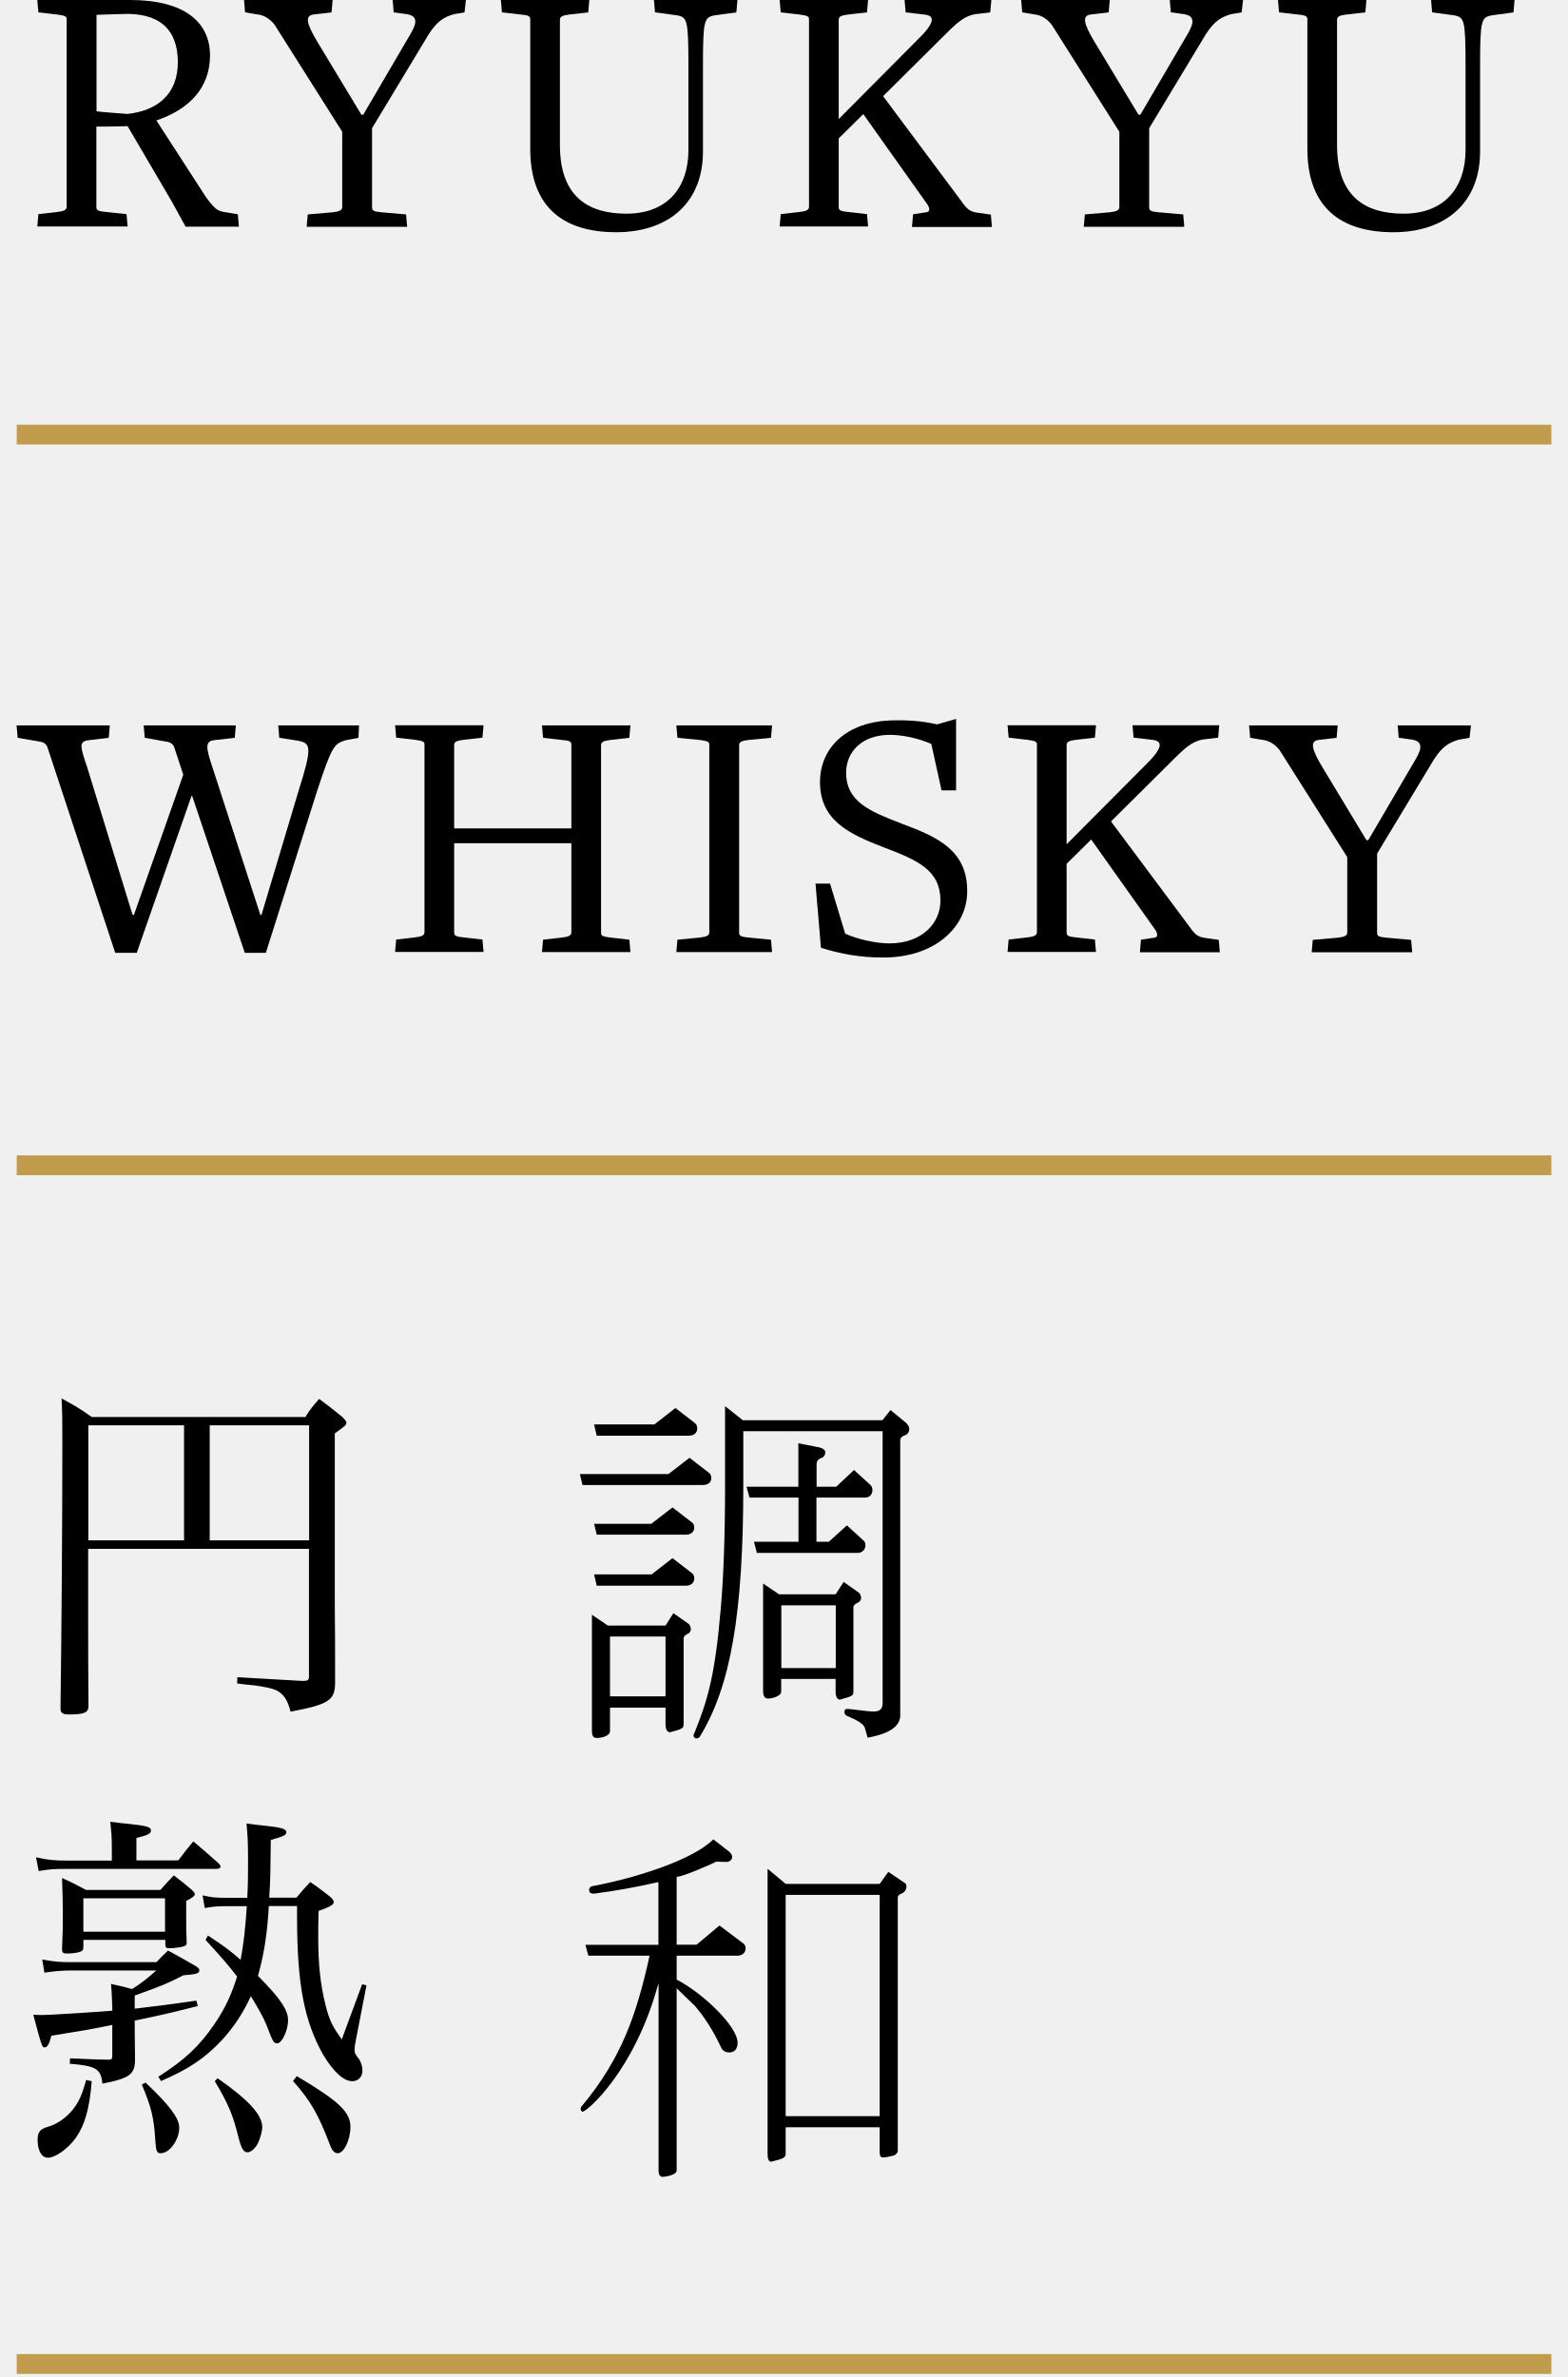
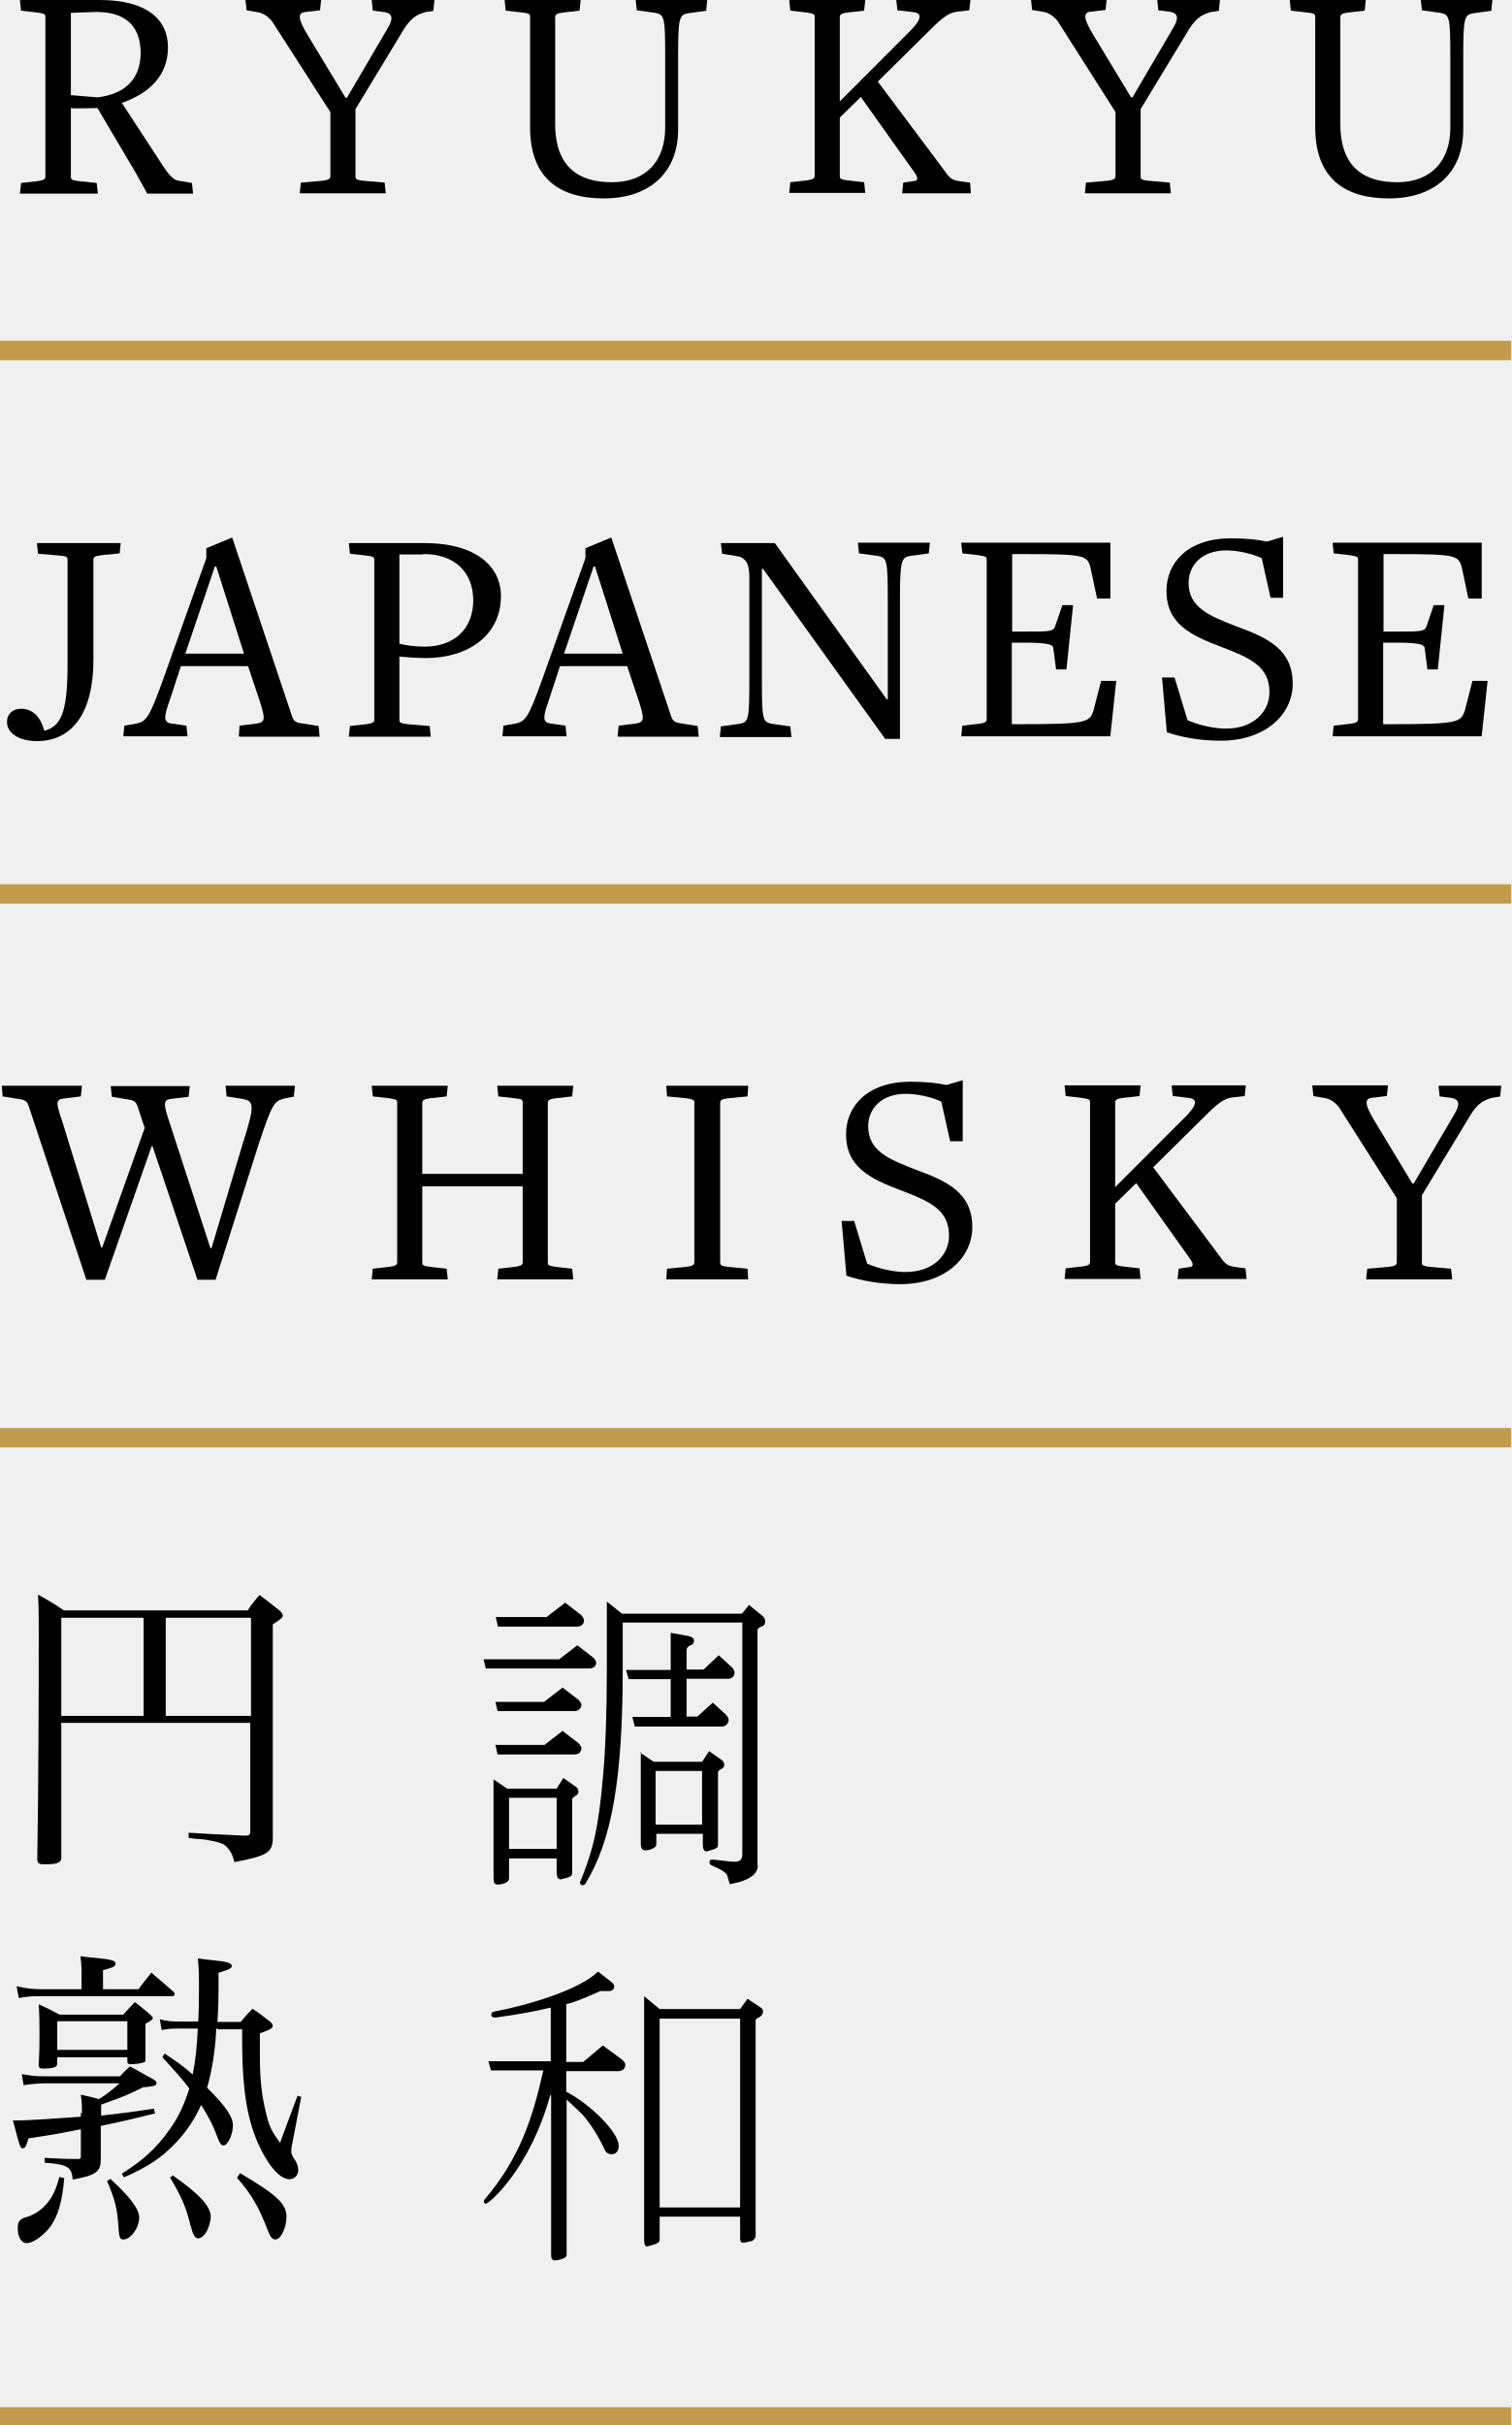
- <svg xmlns="http://www.w3.org/2000/svg" width="93" height="141" viewBox="0 0 93 141" fill="none">
-   <path d="M12.2 11.666C12.714 12.399 12.934 12.5 13.227 12.565L14.108 12.711L14.172 13.445H11.008L10.192 11.959L7.569 7.484C7.569 7.484 5.716 7.53 5.716 7.502V12.299C5.716 12.473 5.844 12.537 6.275 12.574L7.504 12.702L7.569 13.436H2.213L2.277 12.702L3.396 12.574C3.799 12.528 3.955 12.445 3.955 12.271V1.137C3.955 0.963 3.845 0.926 3.396 0.862L2.277 0.734L2.213 0H7.725C10.999 0 12.457 1.357 12.457 3.292C12.457 5.228 11.191 6.502 9.274 7.144L12.2 11.666ZM7.165 0.835C6.927 0.835 5.725 0.88 5.725 0.88V6.603C5.725 6.622 7.559 6.759 7.559 6.759C9.348 6.567 10.549 5.576 10.549 3.687C10.549 1.743 9.449 0.706 7.165 0.835Z" fill="black" />
-   <path d="M27.552 0.734L26.91 0.844C26.351 1.018 25.966 1.211 25.443 2.008L22.068 7.603V12.317C22.068 12.491 22.178 12.555 22.627 12.592L24.086 12.72L24.15 13.454H18.189L18.253 12.72L19.738 12.592C20.142 12.546 20.298 12.464 20.298 12.289V7.814L16.299 1.486C16.125 1.247 15.822 0.972 15.419 0.88L14.538 0.734L14.474 0H19.729L19.665 0.734L18.592 0.862C18.097 0.926 18.143 1.357 18.849 2.522L21.435 6.805H21.545L24.342 2.027C24.792 1.275 24.709 0.954 24.168 0.844L23.352 0.734L23.288 0H27.635L27.552 0.734Z" fill="black" />
-   <path d="M43.676 0.734L42.41 0.908C41.759 1.018 41.695 1.183 41.695 3.962V8.997C41.695 11.968 39.714 13.775 36.55 13.775C33.413 13.775 31.45 12.289 31.45 8.823V1.137C31.45 0.963 31.34 0.899 30.891 0.862L29.772 0.734L29.708 0H34.954L34.89 0.734L33.771 0.862C33.367 0.908 33.211 0.99 33.211 1.165V8.612C33.211 11.693 34.917 12.675 37.155 12.675C39.567 12.675 40.833 11.152 40.833 8.887V3.962C40.833 1.183 40.768 1.018 40.145 0.908L38.852 0.734L38.787 0H43.74L43.676 0.734Z" fill="black" />
-   <path d="M54.094 13.445L54.158 12.711L54.993 12.583C55.167 12.537 55.149 12.326 54.993 12.106L51.205 6.768L49.747 8.208V12.299C49.747 12.473 49.875 12.537 50.306 12.574L51.425 12.702L51.489 13.436H46.243L46.308 12.702L47.427 12.574C47.83 12.528 47.986 12.445 47.986 12.271V1.137C47.986 0.963 47.876 0.926 47.427 0.862L46.308 0.734L46.243 0H51.489L51.425 0.734L50.306 0.862C49.903 0.908 49.747 0.99 49.747 1.165V7.062L54.369 2.412C55.488 1.339 55.47 0.926 54.819 0.862L53.718 0.734L53.654 0H58.799L58.735 0.734L57.827 0.844C57.331 0.935 56.946 1.165 56.213 1.898L52.379 5.704L57.001 11.904C57.386 12.464 57.561 12.555 57.992 12.62L58.771 12.73L58.836 13.463H54.094V13.445Z" fill="black" />
-   <path d="M73.647 0.734L73.005 0.844C72.445 1.018 72.06 1.211 71.537 2.008L68.162 7.603V12.317C68.162 12.491 68.272 12.555 68.722 12.592L70.18 12.72L70.244 13.454H64.283L64.347 12.72L65.833 12.592C66.236 12.546 66.392 12.464 66.392 12.289V7.814L62.394 1.486C62.219 1.247 61.917 0.972 61.513 0.88L60.633 0.734L60.569 0H65.824L65.759 0.734L64.686 0.862C64.191 0.926 64.237 1.357 64.943 2.522L67.529 6.805H67.639L70.437 2.027C70.886 1.275 70.803 0.954 70.262 0.844L69.446 0.734L69.382 0H73.729L73.647 0.734Z" fill="black" />
-   <path d="M89.77 0.734L88.504 0.908C87.853 1.018 87.789 1.183 87.789 3.962V8.997C87.789 11.968 85.808 13.775 82.644 13.775C79.507 13.775 77.545 12.289 77.545 8.823V1.137C77.545 0.963 77.435 0.899 76.985 0.862L75.866 0.734L75.802 0H81.048L80.984 0.734L79.865 0.862C79.461 0.908 79.305 0.99 79.305 1.165V8.612C79.305 11.693 81.011 12.675 83.249 12.675C85.661 12.675 86.927 11.152 86.927 8.887V3.962C86.927 1.183 86.863 1.018 86.239 0.908L84.946 0.734L84.882 0H89.834L89.77 0.734Z" fill="black" />
-   <path d="M21.261 43.765L20.491 43.912C19.821 44.132 19.693 44.214 18.785 46.993L15.768 56.522H14.52L11.402 47.222H11.356L8.11 56.522H6.835L2.836 44.389C2.772 44.168 2.644 44.022 2.323 43.985L1.048 43.765L0.984 43.031H6.514L6.45 43.765L5.221 43.912C4.68 44.003 4.744 44.26 5.175 45.526L7.862 54.266H7.945L10.87 45.957L10.357 44.389C10.292 44.168 10.164 44.022 9.815 43.985L8.587 43.765L8.522 43.031H13.988L13.924 43.765L12.649 43.912C12.182 44.003 12.2 44.324 12.604 45.526L15.447 54.284L15.511 54.266L17.684 46.993C18.546 44.279 18.436 44.086 17.684 43.939L16.566 43.765L16.501 43.031H21.298L21.261 43.765Z" fill="black" />
-   <path d="M32.147 56.476L32.211 55.742L33.33 55.614C33.743 55.568 33.89 55.486 33.89 55.311V50.02H26.938V55.33C26.938 55.504 27.066 55.568 27.497 55.605L28.616 55.733L28.68 56.467H23.434L23.499 55.733L24.617 55.605C25.021 55.559 25.177 55.476 25.177 55.302V44.159C25.177 43.985 25.067 43.948 24.617 43.884L23.499 43.756L23.434 43.022H28.68L28.616 43.756L27.497 43.884C27.094 43.93 26.938 44.012 26.938 44.187V49.139H33.89V44.168C33.89 43.976 33.779 43.93 33.33 43.893L32.211 43.765L32.147 43.031H37.393L37.329 43.765L36.21 43.893C35.797 43.939 35.65 44.022 35.65 44.196V55.339C35.65 55.513 35.761 55.559 36.21 55.614L37.329 55.742L37.393 56.476H32.147Z" fill="black" />
-   <path d="M40.117 56.476L40.181 55.742L41.511 55.614C41.915 55.568 42.071 55.486 42.071 55.311V44.168C42.071 43.994 41.961 43.958 41.511 43.893L40.181 43.765L40.117 43.031H45.794L45.73 43.765L44.4 43.893C43.987 43.939 43.841 44.022 43.841 44.196V55.339C43.841 55.513 43.969 55.577 44.4 55.614L45.73 55.742L45.794 56.476H40.117Z" fill="black" />
-   <path d="M52.452 56.797C51.012 56.815 49.765 56.558 48.692 56.219L48.371 52.413H49.233L50.132 55.385C50.838 55.706 51.939 55.962 52.773 55.962C54.736 55.944 55.781 54.733 55.781 53.422C55.781 51.633 54.47 51.037 52.406 50.258C50.325 49.46 48.637 48.644 48.637 46.388C48.637 44.471 50.077 42.756 53.076 42.728C54.241 42.71 54.993 42.838 55.589 42.967L56.708 42.646V46.883H55.846L55.24 44.132C54.534 43.81 53.562 43.59 52.792 43.59C51.049 43.59 50.187 44.663 50.187 45.828C50.187 47.571 51.608 48.13 53.498 48.864C55.671 49.662 57.368 50.478 57.368 52.844C57.386 54.944 55.506 56.779 52.452 56.797Z" fill="black" />
-   <path d="M67.612 56.476L67.676 55.742L68.511 55.614C68.685 55.568 68.667 55.357 68.511 55.137L64.723 49.799L63.265 51.239V55.33C63.265 55.504 63.393 55.568 63.824 55.605L64.943 55.733L65.007 56.467H59.762L59.826 55.733L60.945 55.605C61.348 55.559 61.504 55.476 61.504 55.302V44.159C61.504 43.985 61.394 43.948 60.945 43.884L59.826 43.756L59.762 43.022H65.007L64.943 43.756L63.824 43.884C63.421 43.93 63.265 44.012 63.265 44.187V50.084L67.887 45.434C69.006 44.361 68.988 43.948 68.337 43.884L67.236 43.756L67.172 43.022H72.317L72.253 43.756L71.345 43.866C70.85 43.957 70.464 44.187 69.731 44.92L65.897 48.726L70.519 54.926C70.905 55.486 71.079 55.577 71.51 55.641L72.289 55.752L72.354 56.485H67.612V56.476Z" fill="black" />
-   <path d="M87.165 43.765L86.523 43.875C85.964 44.049 85.578 44.242 85.056 45.04L81.681 50.634V55.348C81.681 55.522 81.791 55.587 82.24 55.623L83.698 55.752L83.763 56.485H77.801L77.865 55.752L79.351 55.623C79.755 55.577 79.911 55.495 79.911 55.321V50.845L75.912 44.517C75.738 44.279 75.435 44.003 75.031 43.912L74.151 43.765L74.087 43.031H79.342L79.278 43.765L78.205 43.893C77.71 43.958 77.755 44.389 78.462 45.553L81.048 49.836H81.158L83.955 45.058C84.404 44.306 84.322 43.985 83.781 43.875L82.965 43.765L82.9 43.031H87.248L87.165 43.765Z" fill="black" />
-   <path d="M5.23 96.279C5.23 98.343 5.23 98.425 5.248 101.231C5.23 101.598 4.973 101.699 4.083 101.699C3.717 101.699 3.588 101.617 3.588 101.332C3.652 96.582 3.698 90.529 3.698 85.751C3.698 83.99 3.698 83.962 3.652 82.953C4.469 83.403 4.707 83.531 5.441 84.054H18.115C18.418 83.558 18.546 83.43 18.931 82.981C19.509 83.412 19.711 83.568 20.307 84.054C20.481 84.228 20.546 84.311 20.546 84.402C20.546 84.531 20.454 84.595 19.858 85.026V95.032C19.876 96.664 19.876 98.278 19.876 99.856C19.858 100.865 19.491 101.103 17.235 101.534C17.079 100.929 16.914 100.626 16.565 100.369C16.354 100.213 15.988 100.112 15.401 100.021C15.382 100.021 15.162 99.975 14.731 99.938C14.511 99.92 14.282 99.892 14.062 99.856L14.08 99.489C15.135 99.553 15.135 99.553 17.913 99.709C17.959 99.709 17.978 99.709 18.005 99.709C18.262 99.709 18.326 99.645 18.326 99.452V91.877H5.23V96.279ZM10.916 84.549H5.239V91.372H10.916V84.549ZM18.335 91.372V84.549H12.438V91.372H18.335Z" fill="black" />
-   <path d="M6.651 118.996C6.651 118.546 6.624 118.262 6.587 117.684C7.192 117.813 7.367 117.859 7.834 117.987C8.44 117.602 8.669 117.409 9.274 116.886H4.157C3.726 116.886 3.148 116.932 2.634 117.015L2.506 116.235C3.221 116.364 3.496 116.391 4.166 116.391H9.283C9.586 116.07 9.668 115.979 9.971 115.703C10.787 116.153 10.787 116.153 11.585 116.611C11.759 116.721 11.824 116.786 11.824 116.868C11.824 117.061 11.677 117.107 10.879 117.171C9.907 117.666 9.65 117.776 7.99 118.372V119.152C9.347 118.996 9.971 118.913 11.649 118.675L11.732 118.996C10.2 119.381 9.558 119.537 7.99 119.858V120.372C7.99 120.867 7.99 120.867 8.009 122.16C8.009 123.04 7.706 123.279 6.073 123.6C5.991 122.719 5.707 122.545 4.138 122.417L4.157 122.096C5.532 122.16 5.596 122.16 6.44 122.178C6.633 122.178 6.66 122.132 6.66 121.921V120.115C5.413 120.372 5.028 120.436 3.047 120.757C2.919 121.252 2.808 121.445 2.662 121.445C2.487 121.445 2.487 121.426 1.974 119.509C2.212 119.528 2.405 119.528 2.506 119.528C2.937 119.528 5.688 119.354 6.66 119.271V118.996H6.651ZM10.567 110.366C10.953 109.852 11.081 109.696 11.466 109.229C12.136 109.788 12.328 109.962 12.998 110.558C13.062 110.641 13.08 110.687 13.08 110.733C13.08 110.797 12.998 110.861 12.86 110.861H3.845C3.221 110.861 2.9 110.879 2.295 110.989L2.139 110.173C2.827 110.329 3.24 110.366 3.946 110.366H6.633V109.586C6.633 108.944 6.605 108.687 6.541 108.064C7.036 108.128 7.403 108.174 7.66 108.192C8.669 108.302 8.953 108.366 8.953 108.577C8.953 108.77 8.779 108.853 8.091 109.027V110.357H10.567V110.366ZM5.441 123.453C5.312 125.067 5.037 126.03 4.514 126.791C4.037 127.461 3.285 127.993 2.836 127.993C2.469 127.993 2.231 127.562 2.231 126.938C2.231 126.47 2.377 126.296 2.836 126.159C3.331 126.03 3.909 125.645 4.294 125.168C4.661 124.719 4.854 124.306 5.11 123.38L5.441 123.453ZM4.945 115.465C4.945 115.658 4.899 115.722 4.771 115.768C4.615 115.832 4.322 115.878 3.955 115.878C3.735 115.878 3.68 115.813 3.68 115.639C3.68 115.639 3.68 115.621 3.68 115.593C3.726 114.63 3.726 114.3 3.726 113.466C3.726 112.778 3.707 112.218 3.68 111.402C4.303 111.677 4.496 111.787 5.101 112.108H9.513C9.852 111.723 9.962 111.613 10.31 111.246C10.787 111.613 10.934 111.723 11.383 112.108C11.512 112.237 11.558 112.301 11.558 112.347C11.558 112.457 11.429 112.567 11.044 112.759C11.044 113.145 11.044 113.466 11.044 113.658C11.044 114.474 11.044 114.557 11.072 115.227C11.072 115.245 11.072 115.245 11.072 115.245C11.072 115.355 11.044 115.392 10.943 115.437C10.796 115.502 10.338 115.566 10.044 115.566C9.87 115.566 9.806 115.52 9.806 115.346V115.071H4.945V115.465ZM4.945 114.585H9.788V112.604H4.945V114.585ZM8.632 123.536C10.026 124.847 10.632 125.645 10.632 126.204C10.632 126.938 10.054 127.727 9.531 127.727C9.292 127.727 9.256 127.598 9.21 126.929C9.127 125.599 8.971 124.975 8.412 123.655L8.632 123.536ZM15.942 113.08C15.859 114.713 15.639 116.024 15.3 117.207C16.593 118.501 17.088 119.225 17.088 119.83C17.088 120.436 16.721 121.206 16.446 121.206C16.226 121.206 16.189 121.124 15.804 120.115C15.63 119.684 15.309 119.106 14.878 118.409C14.428 119.399 13.887 120.216 13.181 120.995C12.145 122.096 11.228 122.719 9.549 123.444L9.393 123.187C10.925 122.215 11.824 121.38 12.704 120.087C13.328 119.188 13.741 118.299 14.062 117.244C13.484 116.492 13.098 116.061 12.191 115.071L12.337 114.814C13.282 115.437 13.612 115.676 14.272 116.254C14.465 115.199 14.547 114.447 14.639 113.071H13.566C12.878 113.071 12.658 113.09 12.145 113.181L12.016 112.429C12.576 112.558 12.768 112.576 13.566 112.576H14.667C14.713 111.677 14.713 111.246 14.713 110.32C14.713 109.394 14.694 108.88 14.621 108.165C15.07 108.229 15.437 108.275 15.676 108.293C16.712 108.403 16.987 108.486 16.987 108.697C16.987 108.853 16.749 108.953 16.061 109.146C16.042 110.843 16.042 111.466 15.969 112.567H17.583C17.922 112.163 18.033 112.026 18.399 111.641C18.913 111.98 19.069 112.117 19.537 112.475C19.711 112.622 19.794 112.732 19.794 112.814C19.794 112.989 19.619 113.09 18.895 113.356C18.876 114.043 18.876 114.557 18.876 114.887C18.876 116.584 19.005 117.703 19.307 118.932C19.527 119.812 19.72 120.225 20.279 120.977C20.298 120.885 20.711 119.794 21.481 117.703L21.738 117.767L21.114 120.977C21.05 121.316 21.032 121.426 21.032 121.555C21.032 121.793 21.032 121.793 21.307 122.16C21.417 122.334 21.499 122.591 21.499 122.829C21.499 123.196 21.242 123.453 20.894 123.453C20.38 123.453 19.775 122.894 19.17 121.885C18.051 119.904 17.62 117.712 17.62 113.732C17.62 113.585 17.62 113.365 17.62 113.062H15.942V113.08ZM12.906 123.279C14.758 124.572 15.556 125.452 15.556 126.186C15.556 126.397 15.446 126.81 15.3 127.131C15.144 127.433 14.887 127.672 14.676 127.672C14.438 127.672 14.309 127.433 14.135 126.746C13.814 125.452 13.557 124.829 12.741 123.453L12.906 123.279ZM17.602 123.15C20.096 124.636 20.784 125.278 20.784 126.159C20.784 126.938 20.399 127.727 20.032 127.727C19.839 127.727 19.693 127.58 19.555 127.186C18.867 125.397 18.418 124.609 17.381 123.444L17.602 123.15Z" fill="black" />
-   <path d="M39.649 87.438L40.897 86.475L42.015 87.337C42.126 87.401 42.19 87.53 42.19 87.676C42.19 87.979 41.933 88.089 41.694 88.089H34.55L34.394 87.438H39.649ZM35.109 95.784L36.054 96.426H39.475L39.943 95.692L40.805 96.297C40.933 96.38 40.979 96.536 40.979 96.664C40.961 96.793 40.869 96.903 40.741 96.939C40.631 97.003 40.548 97.086 40.548 97.178V102.258C40.548 102.534 40.465 102.561 39.75 102.754C39.576 102.754 39.475 102.598 39.475 102.258V101.296H36.182V102.69C36.182 102.928 35.797 103.093 35.385 103.093C35.192 103.093 35.109 102.965 35.109 102.644V95.784ZM38.815 84.494L40.062 83.522L41.181 84.384C41.291 84.448 41.355 84.576 41.355 84.732C41.355 85.007 41.144 85.163 40.86 85.163H35.394L35.238 84.494H38.815ZM38.64 90.382L39.888 89.419L41.007 90.281C41.117 90.345 41.181 90.474 41.181 90.602C41.181 90.84 41.007 91.033 40.704 91.033H35.394L35.238 90.391H38.64V90.382ZM38.64 93.399L39.888 92.427L41.007 93.289C41.117 93.353 41.181 93.482 41.181 93.628C41.181 93.904 40.961 94.059 40.704 94.059H35.394L35.238 93.39H38.64V93.399ZM36.182 100.626H39.475V97.077H36.182V100.626ZM53.397 101.745C53.397 102.323 52.902 102.818 51.462 103.075L51.288 102.469C51.205 102.249 50.838 102.038 50.279 101.8C50.15 101.754 50.086 101.672 50.086 101.561C50.086 101.433 50.132 101.369 50.26 101.369C50.434 101.369 51.508 101.525 51.746 101.525C52.003 101.525 52.351 101.525 52.351 101.011V84.897H44.088V88.08C44.088 95.674 43.354 100.039 41.483 103.056C41.419 103.102 41.355 103.121 41.309 103.121C41.199 103.121 41.135 103.011 41.135 102.946C41.135 102.9 41.153 102.855 41.181 102.818C41.979 100.837 42.41 99.397 42.749 95.435C42.905 93.711 43.006 91.244 43.006 88.08V83.412L44.061 84.246H52.342L52.819 83.641L53.654 84.329C53.828 84.457 53.929 84.604 53.929 84.778C53.929 84.953 53.819 85.099 53.654 85.145C53.479 85.209 53.397 85.319 53.397 85.402V101.745ZM44.895 92.124L44.721 91.455H47.362V88.832H44.455L44.281 88.19H47.353V85.613L48.472 85.833C48.793 85.879 48.949 86.007 48.949 86.154C48.949 86.328 48.839 86.457 48.692 86.493C48.518 86.558 48.435 86.686 48.435 86.833V88.19H49.6L50.655 87.199L51.599 88.061C51.709 88.144 51.746 88.272 51.746 88.401C51.746 88.621 51.599 88.832 51.315 88.832H48.426V91.455H49.16L50.233 90.483L51.177 91.345C51.287 91.409 51.333 91.537 51.333 91.666C51.333 91.886 51.159 92.115 50.884 92.115H44.895V92.124ZM45.262 93.931L46.207 94.573H49.563L50.04 93.839L50.902 94.445C51.031 94.527 51.077 94.683 51.077 94.811C51.058 94.94 50.967 95.05 50.838 95.087C50.71 95.151 50.618 95.243 50.618 95.325V100.342C50.618 100.599 50.535 100.617 49.82 100.819C49.673 100.819 49.563 100.663 49.563 100.342V99.59H46.335V100.342C46.335 100.599 45.84 100.754 45.565 100.754C45.344 100.754 45.262 100.599 45.262 100.305V93.931ZM46.344 98.948H49.572V95.224H46.344V98.948Z" fill="black" />
-   <path d="M39.044 117.684C37.622 122.893 34.788 125.26 34.568 125.26C34.458 125.26 34.44 125.131 34.44 125.085C34.44 125.04 34.458 124.975 34.504 124.939C36.852 122.123 37.751 119.537 38.53 116.006H34.898L34.724 115.364H39.053V111.64C37.87 111.916 36.577 112.154 35.247 112.328C34.99 112.328 34.944 112.246 34.944 112.108C34.944 111.998 35.008 111.916 35.118 111.888C37.549 111.439 41.052 110.366 42.309 109.109L43.235 109.825C43.363 109.935 43.428 110.045 43.428 110.146C43.428 110.338 43.235 110.448 43.107 110.448L42.483 110.43C42.336 110.512 40.529 111.329 40.135 111.329V115.355H41.318L42.675 114.218L44.051 115.254C44.161 115.318 44.225 115.428 44.225 115.575C44.225 115.832 44.033 116.006 43.73 116.006H40.135V117.427C41.685 118.225 43.749 120.206 43.749 121.169C43.749 121.252 43.748 121.747 43.253 121.747C42.868 121.747 42.786 121.472 42.758 121.426C42.309 120.463 41.768 119.619 41.208 118.977L40.135 117.941V128.745C40.135 129.047 39.356 129.13 39.319 129.13C39.145 129.13 39.062 129.001 39.062 128.745V117.684H39.044ZM45.528 110.852L46.601 111.75H52.177L52.69 111.035L53.681 111.705C53.745 111.75 53.764 111.815 53.764 111.897C53.764 112.154 53.589 112.282 53.461 112.328C53.287 112.392 53.25 112.484 53.25 112.548V127.589C53.25 127.699 53.14 127.809 53.011 127.864C52.259 128.038 52.177 128.057 52.177 127.607V126.186H46.601V127.754C46.601 128.011 46.408 128.057 45.739 128.231C45.592 128.231 45.528 128.057 45.528 127.754V110.852ZM46.601 125.526H52.177V112.402H46.601V125.526Z" fill="black" />
-   <path d="M0.992 25.78H92.016" stroke="#C09C4C" stroke-width="1.173" stroke-miterlimit="10" />
-   <path d="M0.992 69.123H92.016" stroke="#C09C4C" stroke-width="1.173" stroke-miterlimit="10" />
-   <path d="M0.992 140.227H92.016" stroke="#C09C4C" stroke-width="1.173" stroke-miterlimit="10" />
+ <svg xmlns="http://www.w3.org/2000/svg" width="91" height="146" viewBox="0 0 91 146" fill="none">
+   <g clip-path="url(#clip0_505_518)">
+     <path d="M3.69 107.553C3.69 109.345 3.69 109.412 3.69 111.845C3.69 112.155 3.445 112.243 2.667 112.243C2.356 112.243 2.245 112.177 2.245 111.933C2.312 107.819 2.334 102.576 2.334 98.439C2.334 96.913 2.334 96.891 2.289 96.006C3.001 96.404 3.201 96.515 3.845 96.957H14.915C15.181 96.537 15.293 96.426 15.626 96.028C16.137 96.404 16.293 96.537 16.826 96.957C16.982 97.112 17.026 97.178 17.026 97.267C17.026 97.378 16.96 97.444 16.426 97.798V106.469C16.426 107.885 16.426 109.279 16.426 110.65C16.426 111.535 16.093 111.734 14.115 112.11C13.981 111.579 13.826 111.336 13.537 111.093C13.359 110.96 13.025 110.872 12.514 110.783C12.514 110.783 12.314 110.739 11.936 110.717C11.758 110.717 11.536 110.672 11.358 110.65V110.341C11.981 110.385 13.1 110.444 14.715 110.518H14.781C15.004 110.518 15.07 110.451 15.07 110.296V103.726H3.69V107.553ZM8.647 97.4H3.69V103.306H8.647V97.4ZM15.115 103.306V97.4H9.98V103.306H15.115Z" fill="black" />
+     <path d="M4.935 127.241C4.935 126.843 4.935 126.6 4.868 126.113C5.401 126.224 5.535 126.268 5.957 126.379C6.49 126.047 6.691 125.87 7.202 125.427H2.756C2.378 125.427 1.867 125.472 1.423 125.538L1.311 124.874C1.934 124.985 2.178 125.007 2.756 125.007H7.224C7.491 124.719 7.557 124.653 7.824 124.41C8.298 124.675 8.765 124.933 9.224 125.184C9.38 125.272 9.425 125.339 9.425 125.405C9.425 125.582 9.291 125.604 8.602 125.671C7.757 126.091 7.535 126.202 6.09 126.71V127.374C7.268 127.241 7.824 127.175 9.269 126.954L9.336 127.241C8.002 127.573 7.446 127.706 6.068 127.993V128.436C6.068 128.716 6.068 129.232 6.068 129.984C6.068 130.759 5.801 130.958 4.379 131.223C4.312 130.449 4.068 130.316 2.69 130.205V129.918C3.912 129.984 3.957 129.984 4.69 129.984C4.868 129.984 4.868 129.94 4.868 129.763V128.192C3.779 128.414 3.445 128.48 1.712 128.745C1.6 129.166 1.511 129.343 1.378 129.343C1.223 129.343 1.223 129.343 0.778 127.662C0.978 127.662 1.156 127.662 1.245 127.662C1.623 127.662 4.023 127.507 4.868 127.44V127.197L4.935 127.241ZM8.335 119.764C8.669 119.322 8.78 119.189 9.113 118.769C9.691 119.255 9.869 119.41 10.447 119.919C10.514 119.985 10.514 120.03 10.514 120.074C10.514 120.14 10.447 120.185 10.336 120.185H2.489C1.956 120.185 1.667 120.185 1.134 120.295L1 119.587C1.6 119.72 1.956 119.764 2.578 119.764H4.912V119.101C4.912 118.548 4.912 118.326 4.846 117.773C5.268 117.84 5.601 117.862 5.824 117.884C6.713 117.972 6.957 118.039 6.957 118.216C6.957 118.393 6.802 118.459 6.202 118.614V119.764H8.335ZM3.868 131.112C3.756 132.506 3.512 133.347 3.067 134.01C2.645 134.585 2 135.05 1.6 135.05C1.289 135.05 1.067 134.674 1.067 134.143C1.067 133.745 1.2 133.59 1.6 133.479C2.023 133.369 2.534 133.037 2.867 132.617C3.179 132.219 3.356 131.865 3.579 131.068L3.868 131.135V131.112ZM3.445 124.189C3.445 124.365 3.401 124.41 3.29 124.454C3.156 124.52 2.89 124.542 2.578 124.542C2.401 124.542 2.334 124.476 2.334 124.343V124.299C2.378 123.459 2.378 123.171 2.378 122.463C2.378 121.866 2.378 121.379 2.334 120.671C2.867 120.915 3.045 121.003 3.579 121.291H7.424C7.713 120.959 7.824 120.87 8.113 120.539C8.535 120.848 8.647 120.959 9.047 121.291C9.158 121.401 9.202 121.468 9.202 121.49C9.202 121.578 9.091 121.667 8.758 121.844V122.618C8.758 123.326 8.758 123.392 8.758 123.989C8.758 124.1 8.758 124.144 8.647 124.166C8.513 124.233 8.113 124.277 7.869 124.277C7.713 124.277 7.669 124.233 7.669 124.1V123.857H3.445V124.189ZM3.445 123.414H7.669V121.689H3.445V123.414ZM6.646 131.179C7.869 132.307 8.38 133.015 8.38 133.502C8.38 134.143 7.869 134.829 7.424 134.829C7.224 134.829 7.18 134.718 7.135 134.143C7.068 132.993 6.935 132.44 6.446 131.312L6.624 131.201L6.646 131.179ZM13.025 122.109C12.959 123.525 12.759 124.675 12.47 125.693C13.603 126.821 14.026 127.44 14.026 127.971C14.026 128.502 13.714 129.166 13.47 129.166C13.292 129.166 13.248 129.099 12.914 128.215C12.759 127.839 12.492 127.33 12.114 126.732C11.714 127.595 11.247 128.303 10.625 128.967C9.736 129.918 8.913 130.449 7.468 131.09L7.335 130.869C8.669 130.029 9.447 129.299 10.225 128.192C10.78 127.418 11.114 126.644 11.403 125.737C10.892 125.073 10.558 124.719 9.78 123.857L9.914 123.635C10.736 124.189 11.025 124.388 11.603 124.896C11.781 123.989 11.847 123.326 11.914 122.131H10.98C10.38 122.131 10.203 122.131 9.736 122.22L9.625 121.578C10.114 121.689 10.291 121.711 10.98 121.711H11.936C11.981 120.937 11.981 120.561 11.981 119.764C11.981 118.968 11.981 118.525 11.914 117.906C12.314 117.972 12.625 117.995 12.825 118.017C13.714 118.105 13.959 118.194 13.959 118.371C13.959 118.503 13.759 118.592 13.159 118.769C13.159 120.251 13.159 120.782 13.092 121.733H14.492C14.781 121.379 14.893 121.269 15.204 120.937C15.648 121.224 15.782 121.357 16.204 121.667C16.36 121.799 16.426 121.888 16.426 121.954C16.426 122.109 16.271 122.198 15.648 122.419C15.648 123.016 15.648 123.459 15.648 123.746C15.648 125.228 15.759 126.179 16.026 127.241C16.204 128.015 16.382 128.369 16.871 129.011C16.871 128.945 17.249 127.993 17.916 126.179L18.138 126.246L17.604 129.033C17.538 129.321 17.538 129.431 17.538 129.542C17.538 129.675 17.619 129.852 17.782 130.073C17.871 130.228 17.96 130.449 17.96 130.648C17.96 130.958 17.738 131.201 17.427 131.201C16.982 131.201 16.448 130.714 15.937 129.829C14.959 128.104 14.581 126.202 14.581 122.751V122.175H13.114L13.025 122.109ZM10.38 130.958C12.003 132.086 12.692 132.838 12.692 133.479C12.692 133.656 12.603 134.01 12.47 134.298C12.336 134.563 12.114 134.762 11.936 134.762C11.736 134.762 11.625 134.563 11.47 133.966C11.181 132.838 10.958 132.307 10.247 131.112L10.402 130.958H10.38ZM14.47 130.847C16.648 132.13 17.249 132.683 17.249 133.457C17.249 134.121 16.915 134.829 16.582 134.829C16.404 134.829 16.293 134.696 16.16 134.364C15.559 132.816 15.159 132.13 14.27 131.112L14.448 130.847H14.47Z" fill="black" />
+     <path d="M33.675 99.899L34.764 99.059L35.742 99.811C35.742 99.811 35.898 99.988 35.898 100.099C35.898 100.364 35.675 100.452 35.475 100.452H29.252L29.118 99.899H33.697H33.675ZM29.718 107.133L30.541 107.686H33.519L33.919 107.045L34.675 107.575C34.786 107.642 34.831 107.775 34.831 107.885C34.831 107.996 34.742 108.084 34.631 108.129C34.542 108.195 34.453 108.261 34.453 108.328V112.73C34.453 112.973 34.386 112.995 33.764 113.15C33.608 113.15 33.519 113.017 33.519 112.73V111.889H30.652V113.106C30.652 113.305 30.319 113.46 29.963 113.46C29.785 113.46 29.718 113.349 29.718 113.062V107.111V107.133ZM32.941 97.333L34.031 96.493L35.008 97.245C35.008 97.245 35.164 97.422 35.164 97.555C35.164 97.798 34.986 97.931 34.742 97.931H29.985L29.852 97.356H32.964L32.941 97.333ZM32.786 102.443L33.875 101.603L34.853 102.355C34.853 102.355 35.008 102.532 35.008 102.642C35.008 102.842 34.853 103.019 34.586 103.019H29.963L29.829 102.465H32.786V102.443ZM32.786 105.054L33.875 104.213L34.853 104.965C34.853 104.965 35.008 105.142 35.008 105.253C35.008 105.496 34.831 105.629 34.586 105.629H29.963L29.829 105.054H32.786ZM30.652 111.314H33.519V108.239H30.652V111.314ZM45.633 112.287C45.633 112.796 45.211 113.216 43.944 113.438L43.788 112.907C43.722 112.73 43.388 112.531 42.899 112.332C42.788 112.287 42.721 112.221 42.721 112.132C42.721 112.022 42.766 111.955 42.877 111.955C43.033 111.955 43.966 112.088 44.166 112.088C44.389 112.088 44.7 112.088 44.7 111.646V97.687H37.498V100.452C37.498 107.045 36.853 110.827 35.231 113.438C35.164 113.482 35.12 113.504 35.075 113.504C34.986 113.504 34.92 113.415 34.92 113.349C34.92 113.305 34.92 113.283 34.964 113.239C35.653 111.513 36.031 110.274 36.32 106.845C36.453 105.363 36.542 103.218 36.542 100.475V96.426L37.453 97.156H44.678L45.1 96.626L45.833 97.223C45.989 97.333 46.078 97.466 46.078 97.621C46.078 97.776 45.989 97.909 45.833 97.931C45.678 97.997 45.611 98.085 45.611 98.152V112.309L45.633 112.287ZM38.231 103.948L38.076 103.372H40.388V101.094H37.854L37.698 100.541H40.388V98.307L41.366 98.484C41.655 98.528 41.788 98.638 41.788 98.771C41.788 98.926 41.699 99.037 41.566 99.059C41.41 99.125 41.343 99.236 41.343 99.346V100.519H42.366L43.277 99.656L44.1 100.408C44.1 100.408 44.233 100.585 44.233 100.696C44.233 100.873 44.1 101.072 43.855 101.072H41.343V103.35H41.988L42.922 102.51L43.744 103.262C43.744 103.262 43.877 103.439 43.877 103.549C43.877 103.726 43.722 103.948 43.477 103.948H38.254H38.231ZM38.543 105.518L39.365 106.071H42.277L42.699 105.43L43.455 105.961C43.566 106.027 43.611 106.16 43.611 106.27C43.611 106.381 43.522 106.469 43.41 106.514C43.299 106.58 43.233 106.646 43.233 106.713V111.049C43.233 111.27 43.166 111.292 42.544 111.469C42.41 111.469 42.321 111.336 42.321 111.049V110.407H39.521V111.049C39.521 111.27 39.098 111.402 38.854 111.402C38.676 111.402 38.587 111.27 38.587 111.004V105.474L38.543 105.518ZM39.476 109.854H42.277V106.624H39.476V109.854Z" fill="black" />
+     <path d="M33.141 126.113C31.897 130.626 29.429 132.683 29.252 132.683C29.163 132.683 29.14 132.572 29.14 132.528C29.14 132.484 29.14 132.44 29.207 132.395C31.252 129.962 32.03 127.706 32.719 124.653H29.563L29.407 124.1H33.164V120.87C32.141 121.114 31.008 121.313 29.852 121.468C29.629 121.468 29.585 121.401 29.585 121.291C29.585 121.202 29.652 121.114 29.741 121.114C31.852 120.715 34.92 119.786 36.009 118.702L36.809 119.322C36.92 119.41 36.987 119.499 36.987 119.609C36.987 119.786 36.809 119.875 36.698 119.875H36.142C36.009 119.941 34.431 120.649 34.097 120.649V124.144H35.12L36.298 123.149L37.498 124.034C37.498 124.034 37.654 124.189 37.654 124.321C37.654 124.542 37.476 124.697 37.231 124.697H34.097V125.936C35.453 126.622 37.254 128.347 37.254 129.188C37.254 129.254 37.254 129.697 36.831 129.697C36.498 129.697 36.431 129.453 36.409 129.409C36.009 128.569 35.542 127.839 35.053 127.285L34.119 126.401V135.758C34.119 136.023 33.453 136.09 33.408 136.09C33.252 136.09 33.186 135.979 33.186 135.758V126.179L33.141 126.113ZM38.787 120.185L39.721 120.959H44.566L45.011 120.339L45.878 120.915C45.878 120.915 45.944 121.003 45.944 121.092C45.944 121.313 45.789 121.423 45.678 121.468C45.522 121.534 45.5 121.6 45.5 121.645V134.674C45.5 134.674 45.411 134.851 45.3 134.917C44.633 135.072 44.566 135.094 44.566 134.696V133.457H39.721V134.829C39.721 135.05 39.543 135.094 38.965 135.249C38.832 135.249 38.787 135.094 38.787 134.829V120.162V120.185ZM39.721 132.904H44.566V121.534H39.721V132.904Z" fill="black" />
+     <path d="M7.202 33.315L6.113 33.425C5.735 33.469 5.624 33.536 5.624 33.691V39.752C5.624 42.871 4.379 44.618 2.223 44.618C1.134 44.618 0.422 44.132 0.422 43.468C0.422 42.959 0.778 42.672 1.289 42.672C1.6 42.672 1.889 42.782 2.156 43.026C2.378 43.247 2.556 43.579 2.667 43.999C3.623 43.734 4.068 43.026 4.068 40.039V33.691C4.068 33.514 3.979 33.492 3.579 33.447L2.289 33.337L2.223 32.695H7.268L7.202 33.337V33.315Z" fill="black" />
+     <path d="M14.381 44.331L14.426 43.69L15.493 43.557C15.982 43.468 15.982 43.269 15.626 42.163L14.937 40.106H10.892L10.225 42.141C9.869 43.159 9.825 43.468 10.291 43.557L11.225 43.69L11.292 44.331H7.424L7.491 43.69L8.246 43.557C8.802 43.424 9.002 43.203 9.825 40.902L12.425 33.602V33.005L13.981 32.363L17.604 43.181C17.671 43.358 17.782 43.49 18.071 43.535L19.182 43.712L19.249 44.353H14.448L14.381 44.331ZM13.025 34.111H12.936L11.158 39.354H14.692L13.025 34.111Z" fill="black" />
+     <path d="M25.651 39.619C25.117 39.619 24.561 39.575 24.05 39.531V43.358C24.05 43.513 24.161 43.557 24.539 43.601L25.873 43.712L25.939 44.353H21.005L21.072 43.712L22.05 43.601C22.405 43.557 22.539 43.49 22.539 43.336V33.691C22.539 33.536 22.45 33.492 22.05 33.447L21.072 33.337L21.005 32.695H25.539C28.674 32.695 30.163 34.111 30.163 35.881C30.163 38.292 28.14 39.619 25.651 39.619ZM25.473 33.381C24.717 33.381 24.05 33.381 24.05 33.381V38.756C24.517 38.867 25.028 38.933 25.562 38.933C27.34 38.933 28.496 37.872 28.496 36.146C28.496 34.421 27.34 33.337 25.473 33.359V33.381Z" fill="black" />
+     <path d="M37.187 44.331L37.253 43.69L38.32 43.557C38.809 43.468 38.809 43.269 38.454 42.163L37.765 40.106H33.719L33.052 42.141C32.697 43.159 32.652 43.468 33.119 43.557L34.053 43.69L34.119 44.331H30.252L30.318 43.69L31.074 43.557C31.63 43.424 31.83 43.203 32.652 40.902L35.253 33.602V33.005L36.809 32.363L40.432 43.181C40.499 43.358 40.61 43.49 40.899 43.535L42.01 43.712L42.077 44.353H37.253L37.187 44.331ZM35.831 34.111H35.742L33.964 39.354H37.498L35.831 34.111Z" fill="black" />
+     <path d="M55.947 33.315L54.813 33.469C54.28 33.558 54.191 33.713 54.191 36.124V44.486H53.302L45.944 34.244H45.878V40.924C45.878 43.336 45.922 43.468 46.478 43.579L47.589 43.734L47.656 44.375H43.344L43.411 43.734L44.522 43.579C45.078 43.49 45.122 43.336 45.122 40.924V34.775C45.122 34 44.967 33.691 44.544 33.514L43.477 33.337L43.411 32.695H46.656L53.391 42.097H53.458V36.124C53.458 33.713 53.413 33.58 52.857 33.469L51.724 33.315L51.657 32.673H55.991L55.925 33.315H55.947Z" fill="black" />
+     <path d="M66.861 44.331H57.881L57.947 43.69L58.925 43.579C59.281 43.535 59.414 43.468 59.414 43.313V33.669C59.414 33.514 59.325 33.492 58.925 33.425L57.947 33.315L57.881 32.673H66.861V36.035H66.061L65.66 34.155C65.46 33.425 65.282 33.359 61.659 33.359H60.948V38.026H61.659C63.238 38.026 63.438 38.026 63.549 37.672L63.971 36.434H64.616L64.216 40.305H63.593L63.438 39.11C63.438 38.823 63.304 38.69 61.593 38.69H60.926V43.601H61.437C65.416 43.601 65.594 43.49 65.838 42.805L66.305 40.991H67.216L66.861 44.287V44.331Z" fill="black" />
+     <path d="M73.529 44.596C72.284 44.596 71.195 44.397 70.261 44.088L69.972 40.792H70.728L71.506 43.358C72.129 43.645 73.084 43.866 73.818 43.866C75.529 43.866 76.441 42.805 76.441 41.676C76.441 40.128 75.307 39.619 73.507 38.933C71.684 38.248 70.239 37.54 70.239 35.571C70.239 33.912 71.484 32.43 74.085 32.408C75.107 32.408 75.752 32.496 76.285 32.607L77.263 32.319V35.991H76.507L75.974 33.602C75.352 33.315 74.507 33.138 73.84 33.138C72.329 33.138 71.573 34.067 71.573 35.084C71.573 36.589 72.818 37.075 74.463 37.717C76.352 38.403 77.841 39.11 77.841 41.168C77.841 43.004 76.219 44.574 73.551 44.596H73.529Z" fill="black" />
+     <path d="M89.222 44.331H80.242L80.308 43.69L81.286 43.579C81.642 43.535 81.775 43.468 81.775 43.313V33.669C81.775 33.514 81.686 33.492 81.286 33.425L80.308 33.315L80.242 32.673H89.222V36.035H88.421L88.021 34.155C87.821 33.425 87.644 33.359 84.02 33.359H83.309V38.026H84.02C85.599 38.026 85.799 38.026 85.91 37.672L86.332 36.434H86.977L86.577 40.305H85.954L85.799 39.11C85.799 38.823 85.665 38.69 83.954 38.69H83.287V43.601H83.798C87.777 43.601 87.955 43.49 88.199 42.805L88.666 40.991H89.577L89.222 44.287V44.331Z" fill="black" />
+     <path d="M9.891 10.109C10.336 10.751 10.536 10.839 10.78 10.884L11.558 11.016L11.625 11.658H8.869L8.157 10.375L5.868 6.504C5.868 6.504 4.268 6.548 4.268 6.504V10.662C4.268 10.817 4.379 10.861 4.757 10.906L5.824 11.016L5.89 11.658H1.2L1.267 11.016L2.245 10.906C2.601 10.861 2.734 10.795 2.734 10.64V0.995C2.734 0.841 2.645 0.818 2.245 0.752L1.267 0.642L1.2 0H6.001C8.847 0 10.114 1.172 10.114 2.854C10.114 4.535 9.002 5.619 7.335 6.194L9.891 10.109ZM5.512 0.73C5.312 0.73 4.268 0.774 4.268 0.774V5.729L5.868 5.862C7.424 5.685 8.469 4.845 8.469 3.185C8.469 1.526 7.491 0.619 5.512 0.73Z" fill="black" />
+     <path d="M26.162 0.642L25.606 0.73C25.117 0.885 24.784 1.04 24.339 1.725L21.405 6.57V10.64C21.405 10.795 21.494 10.839 21.894 10.884L23.161 10.994L23.228 11.636H18.049L18.115 10.994L19.405 10.884C19.76 10.839 19.894 10.773 19.894 10.618V6.747L16.382 1.283C16.226 1.084 15.959 0.841 15.604 0.752L14.848 0.619L14.781 -0.022H19.338L19.271 0.619L18.338 0.73C17.915 0.796 17.938 1.15 18.56 2.168L20.805 5.884H20.894L23.317 1.748C23.717 1.106 23.628 0.819 23.161 0.73L22.45 0.642L22.383 2.6485e-05H26.162L26.095 0.642H26.162Z" fill="black" />
+     <path d="M42.566 0.642L41.455 0.796C40.899 0.885 40.832 1.04 40.832 3.451V7.809C40.832 10.375 39.121 11.945 36.364 11.945C33.608 11.945 31.919 10.662 31.919 7.654V0.995C31.919 0.841 31.83 0.796 31.43 0.752L30.452 0.642L30.385 2.6485e-05H34.964L34.897 0.642L33.919 0.752C33.564 0.796 33.43 0.863 33.43 1.018V7.455C33.43 10.132 34.92 10.972 36.853 10.972C38.943 10.972 40.054 9.645 40.054 7.698V3.429C40.054 1.018 40.01 0.885 39.454 0.774L38.343 0.619L38.276 -0.022H42.588L42.521 0.619L42.566 0.642Z" fill="black" />
+     <path d="M54.324 11.636L54.391 10.994L55.124 10.884C55.28 10.839 55.258 10.662 55.124 10.463L51.835 5.84L50.568 7.079V10.618C50.568 10.773 50.679 10.817 51.057 10.861L52.035 10.972L52.102 11.614H47.523L47.589 10.972L48.567 10.861C48.923 10.817 49.056 10.751 49.056 10.596V0.995C49.056 0.841 48.967 0.819 48.567 0.752L47.589 0.642L47.523 2.6485e-05H52.102L52.035 0.642L51.057 0.752C50.701 0.796 50.568 0.863 50.568 1.018V6.105L54.591 2.079C55.569 1.15 55.547 0.796 54.991 0.73L54.035 0.619L53.969 -0.022H58.436L58.37 0.619L57.592 0.708C57.169 0.774 56.836 0.995 56.191 1.615L52.857 4.911L56.88 10.286C57.214 10.773 57.369 10.839 57.747 10.906L58.414 10.994L58.459 11.636H54.324Z" fill="black" />
+     <path d="M73.44 0.642L72.884 0.73C72.395 0.885 72.062 1.04 71.618 1.726L68.683 6.57V10.64C68.683 10.795 68.772 10.839 69.172 10.884L70.439 10.994L70.506 11.636H65.327L65.394 10.994L66.683 10.884C67.039 10.839 67.172 10.773 67.172 10.618V6.747L63.682 1.261C63.527 1.062 63.26 0.819 62.904 0.73L62.148 0.597L62.082 -0.044H66.638L66.572 0.597L65.638 0.708C65.216 0.774 65.238 1.128 65.861 2.146L68.106 5.862H68.194L70.617 1.726C71.017 1.084 70.928 0.796 70.462 0.708L69.75 0.619L69.684 -0.022H73.462L73.396 0.619L73.44 0.642Z" fill="black" />
+     <path d="M89.844 0.642L88.733 0.796C88.177 0.885 88.11 1.04 88.11 3.451V7.809C88.11 10.375 86.399 11.945 83.643 11.945C80.886 11.945 79.197 10.662 79.197 7.654V0.995C79.197 0.841 79.108 0.796 78.708 0.752L77.73 0.642L77.663 2.6485e-05H82.242L82.175 0.642L81.198 0.752C80.842 0.796 80.709 0.863 80.709 1.018V7.455C80.709 10.132 82.198 10.972 84.132 10.972C86.221 10.972 87.332 9.645 87.332 7.698V3.429C87.332 1.018 87.288 0.885 86.732 0.774L85.621 0.619L85.554 -0.022H89.866L89.8 0.619L89.844 0.642Z" fill="black" />
+     <path d="M17.76 66.01L17.093 66.142C16.515 66.319 16.404 66.408 15.604 68.797L12.981 77.048H11.892L9.18 68.996H9.136L6.313 77.048H5.201L1.711 66.541C1.645 66.364 1.534 66.231 1.267 66.187L0.156 66.01L0.111 65.368H4.934L4.868 66.01L3.801 66.142C3.334 66.209 3.379 66.43 3.756 67.536L6.09 75.102H6.157L8.713 67.912L8.269 66.563C8.202 66.386 8.091 66.253 7.802 66.209L6.735 66.032L6.668 65.39H11.425L11.358 66.032L10.247 66.165C9.825 66.231 9.847 66.519 10.202 67.558L12.67 75.146H12.736L14.626 68.819C15.382 66.474 15.27 66.297 14.626 66.165L13.648 66.01L13.581 65.368H17.76L17.693 66.01H17.76Z" fill="black" />
+     <path d="M29.941 77.026L30.007 76.385L30.985 76.274C31.341 76.23 31.474 76.163 31.474 76.008V71.429H25.428V76.031C25.428 76.186 25.54 76.23 25.917 76.274L26.895 76.385L26.962 77.026H22.383L22.45 76.385L23.428 76.274C23.784 76.23 23.917 76.163 23.917 76.008V66.364C23.917 66.209 23.828 66.187 23.428 66.12L22.45 66.01L22.383 65.368H26.962L26.895 66.01L25.917 66.12C25.562 66.165 25.428 66.231 25.428 66.386V70.677H31.474V66.364C31.474 66.187 31.385 66.165 30.985 66.12L30.007 66.01L29.941 65.368H34.52L34.453 66.01L33.475 66.12C33.119 66.165 32.986 66.231 32.986 66.386V76.031C32.986 76.186 33.075 76.208 33.475 76.274L34.453 76.385L34.52 77.026H29.941Z" fill="black" />
+     <path d="M40.121 77.026L40.165 76.385L41.321 76.274C41.677 76.23 41.81 76.163 41.81 76.008V66.364C41.81 66.209 41.721 66.187 41.321 66.12L40.165 66.01L40.121 65.368H45.055L45.011 66.01L43.855 66.12C43.499 66.165 43.366 66.231 43.366 66.386V76.031C43.366 76.186 43.477 76.23 43.855 76.274L45.011 76.385L45.055 77.026H40.121Z" fill="black" />
+     <path d="M54.235 77.314C52.991 77.314 51.901 77.115 50.968 76.805L50.679 73.509H51.435L52.213 76.075C52.835 76.362 53.791 76.584 54.524 76.584C56.236 76.584 57.147 75.522 57.147 74.394C57.147 72.845 56.014 72.336 54.213 71.651C52.391 70.965 50.946 70.257 50.946 68.288C50.946 66.629 52.19 65.147 54.791 65.125C55.813 65.125 56.458 65.213 56.992 65.324L57.97 65.036V68.709H57.214L56.68 66.32C56.058 66.032 55.213 65.855 54.547 65.855C53.035 65.855 52.279 66.784 52.279 67.802C52.279 69.306 53.524 69.793 55.169 70.434C57.058 71.12 58.547 71.828 58.547 73.885C58.547 75.721 56.925 77.292 54.258 77.314H54.235Z" fill="black" />
+     <path d="M70.906 77.026L70.973 76.385L71.706 76.274C71.862 76.23 71.84 76.053 71.706 75.854L68.417 71.23L67.15 72.469V76.009C67.15 76.163 67.261 76.208 67.639 76.252L68.617 76.362L68.683 77.004H64.105L64.171 76.362L65.149 76.252C65.505 76.208 65.638 76.141 65.638 75.986V66.342C65.638 66.187 65.549 66.165 65.149 66.098L64.171 65.988L64.105 65.346H68.683L68.617 65.988L67.639 66.098C67.283 66.142 67.15 66.209 67.15 66.364V71.474L71.173 67.448C72.151 66.519 72.129 66.165 71.573 66.098L70.617 65.988L70.55 65.346H75.018L74.952 65.988L74.174 66.076C73.751 66.142 73.396 66.364 72.773 66.983L69.439 70.279L73.462 75.655C73.796 76.141 73.951 76.208 74.329 76.274L74.996 76.362L75.063 77.004H70.928L70.906 77.026Z" fill="black" />
+     <path d="M90.378 66.01L89.822 66.098C89.333 66.253 88.999 66.408 88.555 67.116L85.621 71.96V76.031C85.621 76.186 85.71 76.23 86.11 76.274L87.377 76.385L87.444 77.026H82.264L82.331 76.385L83.62 76.274C83.976 76.23 84.109 76.163 84.109 76.009V72.137L80.62 66.651C80.464 66.452 80.197 66.209 79.842 66.12L79.086 65.988L79.019 65.346H83.576L83.509 65.988L82.576 66.098C82.153 66.165 82.176 66.519 82.798 67.536L85.043 71.252H85.132L87.555 67.116C87.955 66.474 87.866 66.187 87.399 66.098L86.688 66.01L86.621 65.368H90.4L90.333 66.01H90.378Z" fill="black" />
+     <path d="M0 21.104H91" stroke="#C09C4C" stroke-width="1.17" stroke-miterlimit="10" />
+     <path d="M0 53.821H91" stroke="#C09C4C" stroke-width="1.17" stroke-miterlimit="10" />
+     <path d="M0 86.56H91" stroke="#C09C4C" stroke-width="1.17" stroke-miterlimit="10" />
+     <path d="M0 145.513H91" stroke="#C09C4C" stroke-width="1.17" stroke-miterlimit="10" />
+   </g>
+   <defs>
+     <clipPath id="clip0_505_518">
+       <rect width="91" height="146" fill="white" />
+     </clipPath>
+   </defs>
</svg>
